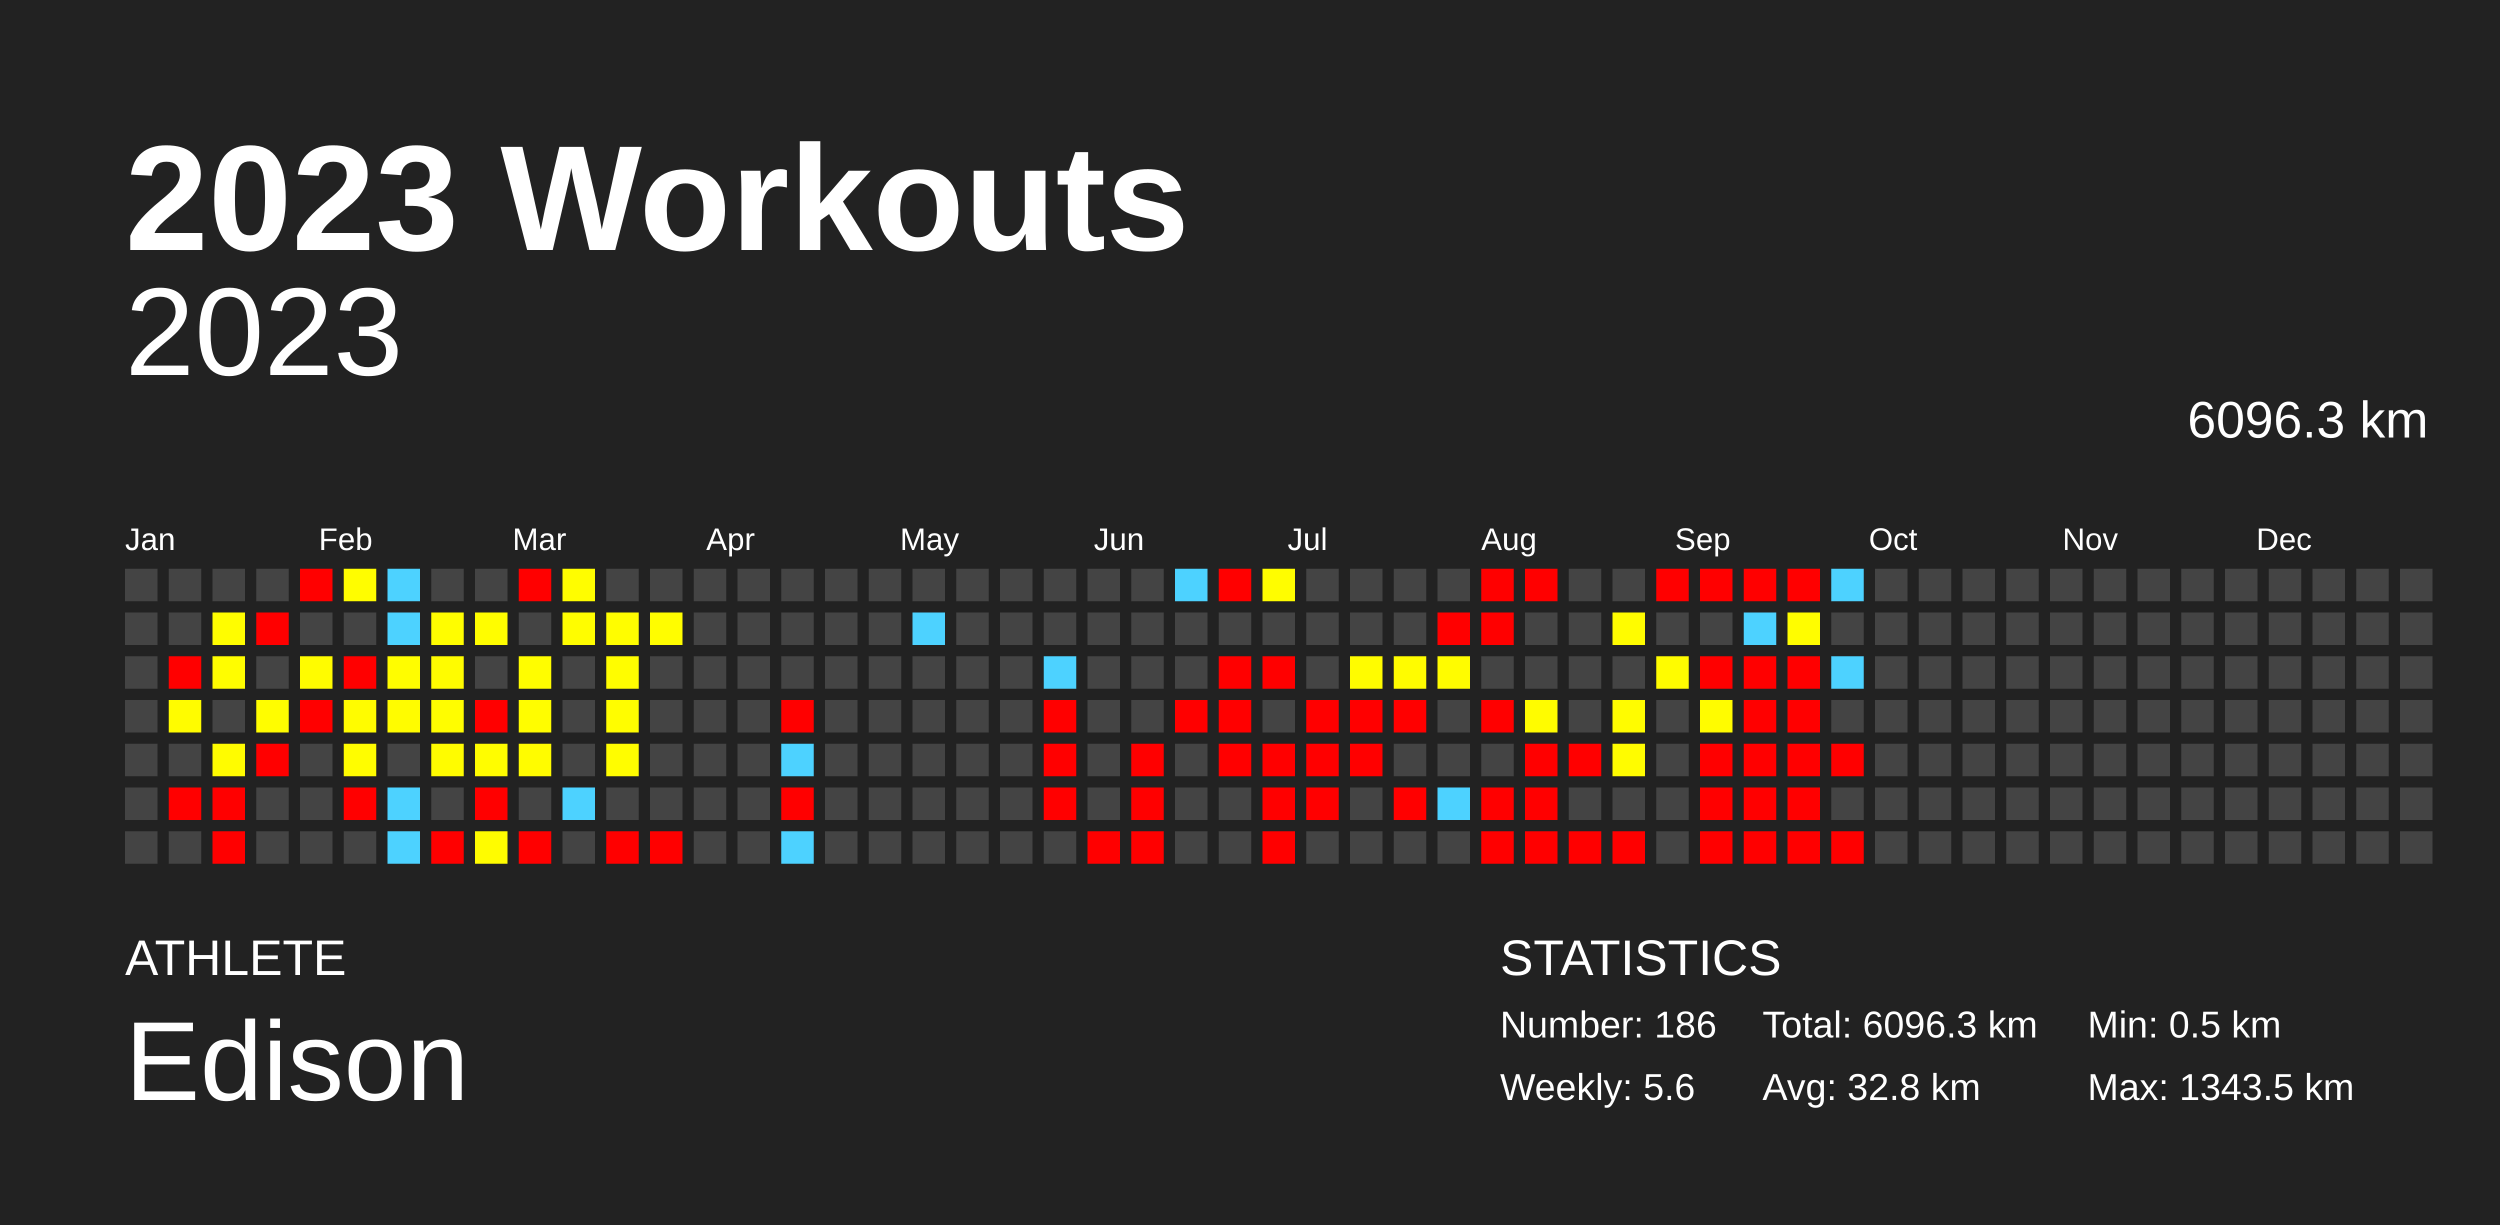
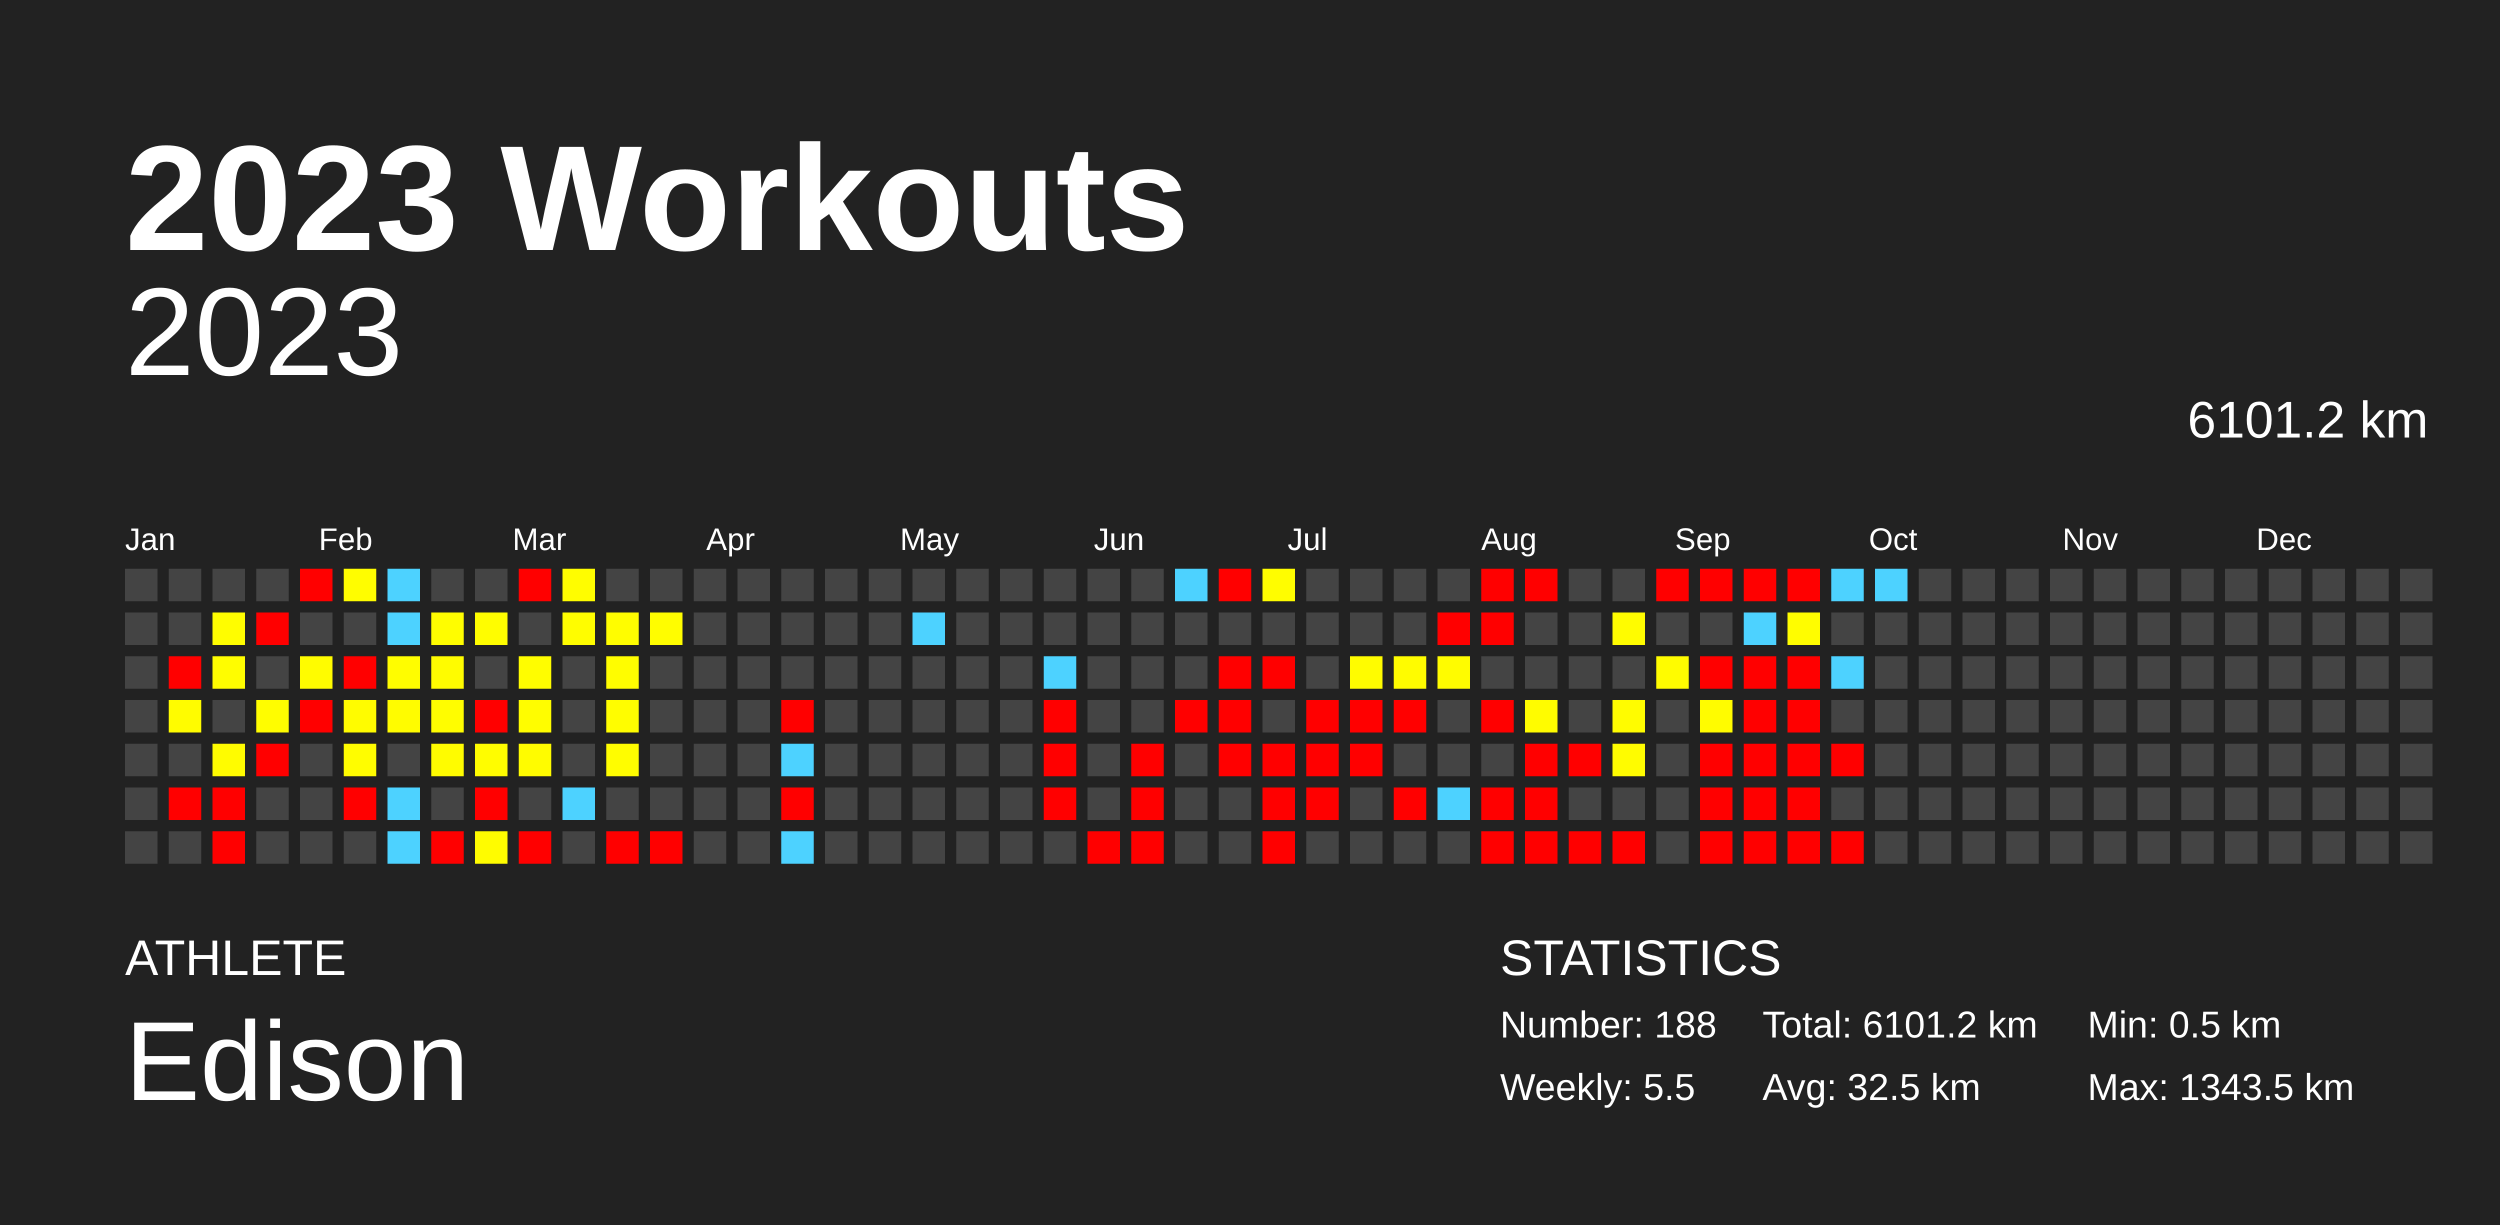
<svg xmlns="http://www.w3.org/2000/svg" baseProfile="full" height="98mm" version="1.1" viewBox="0,0,200,98" width="200mm">
  <defs />
  <rect fill="#222222" height="98" width="200" x="0" y="0" />
  <text fill="#FFFFFF" style="font-size:12px; font-family:Arial; font-weight:bold;" x="10" y="20">2023 Workouts</text>
  <text fill="#FFFFFF" style="font-size:4px; font-family:Arial" x="10" y="78">ATHLETE</text>
  <text fill="#FFFFFF" style="font-size:9px; font-family:Arial" x="10" y="88">Edison</text>
  <text fill="#FFFFFF" style="font-size:4px; font-family:Arial" x="120" y="78">STATISTICS</text>
-   <text fill="#FFFFFF" style="font-size:3px; font-family:Arial" x="120" y="83">Number: 186</text>
-   <text fill="#FFFFFF" style="font-size:3px; font-family:Arial" x="120" y="88">Weekly: 5.6</text>
-   <text fill="#FFFFFF" style="font-size:3px; font-family:Arial" x="141" y="83">Total: 6096.3 km</text>
-   <text fill="#FFFFFF" style="font-size:3px; font-family:Arial" x="141" y="88">Avg: 32.8 km</text>
+   <text fill="#FFFFFF" style="font-size:3px; font-family:Arial" x="120" y="83">Number: 188</text>
+   <text fill="#FFFFFF" style="font-size:3px; font-family:Arial" x="120" y="88">Weekly: 5.5</text>
+   <text fill="#FFFFFF" style="font-size:3px; font-family:Arial" x="141" y="83">Total: 6101.2 km</text>
+   <text fill="#FFFFFF" style="font-size:3px; font-family:Arial" x="141" y="88">Avg: 32.5 km</text>
  <text fill="#FFFFFF" style="font-size:3px; font-family:Arial" x="167" y="83">Min: 0.5 km</text>
  <text fill="#FFFFFF" style="font-size:3px; font-family:Arial" x="167" y="88">Max: 1343.5 km</text>
  <text alignment-baseline="hanging" fill="#FFFFFF" style="font-size:10.0px; font-family:Arial;" x="10" y="30">2023</text>
-   <text alignment-baseline="hanging" fill="#FFFFFF" style="font-size:4.125px; font-family:Arial;" x="175" y="35">6096.3 km</text>
+   <text alignment-baseline="hanging" fill="#FFFFFF" style="font-size:4.125px; font-family:Arial;" x="175" y="35">6101.2 km</text>
  <text fill="#FFFFFF" style="font-size:2.5px; font-family:Arial" x="10.0" y="44">Jan</text>
  <text fill="#FFFFFF" style="font-size:2.5px; font-family:Arial" x="25.5" y="44">Feb</text>
  <text fill="#FFFFFF" style="font-size:2.5px; font-family:Arial" x="41.0" y="44">Mar</text>
  <text fill="#FFFFFF" style="font-size:2.5px; font-family:Arial" x="56.5" y="44">Apr</text>
  <text fill="#FFFFFF" style="font-size:2.5px; font-family:Arial" x="72.0" y="44">May</text>
  <text fill="#FFFFFF" style="font-size:2.5px; font-family:Arial" x="87.5" y="44">Jun</text>
  <text fill="#FFFFFF" style="font-size:2.5px; font-family:Arial" x="103.0" y="44">Jul</text>
  <text fill="#FFFFFF" style="font-size:2.5px; font-family:Arial" x="118.5" y="44">Aug</text>
  <text fill="#FFFFFF" style="font-size:2.5px; font-family:Arial" x="134.0" y="44">Sep</text>
  <text fill="#FFFFFF" style="font-size:2.5px; font-family:Arial" x="149.5" y="44">Oct</text>
  <text fill="#FFFFFF" style="font-size:2.5px; font-family:Arial" x="165.0" y="44">Nov</text>
  <text fill="#FFFFFF" style="font-size:2.5px; font-family:Arial" x="180.5" y="44">Dec</text>
  <rect fill="#444444" height="2.6" width="2.6" x="10.0" y="45.5" />
  <rect fill="#444444" height="2.6" width="2.6" x="10.0" y="49.0" />
  <rect fill="#444444" height="2.6" width="2.6" x="10.0" y="52.5" />
  <rect fill="#444444" height="2.6" width="2.6" x="10.0" y="56.0" />
  <rect fill="#444444" height="2.6" width="2.6" x="10.0" y="59.5" />
  <rect fill="#444444" height="2.6" width="2.6" x="10.0" y="63.0" />
  <rect fill="#444444" height="2.6" width="2.6" x="10.0" y="66.5" />
  <rect fill="#444444" height="2.6" width="2.6" x="13.5" y="45.5" />
  <rect fill="#444444" height="2.6" width="2.6" x="13.5" y="49.0" />
  <rect fill="red" height="2.6" width="2.6" x="13.5" y="52.5" />
  <rect fill="#fffc00" height="2.6" width="2.6" x="13.5" y="56.0" />
  <rect fill="#444444" height="2.6" width="2.6" x="13.5" y="59.5" />
  <rect fill="red" height="2.6" width="2.6" x="13.5" y="63.0" />
  <rect fill="#444444" height="2.6" width="2.6" x="13.5" y="66.5" />
  <rect fill="#444444" height="2.6" width="2.6" x="17.0" y="45.5" />
  <rect fill="#fffd00" height="2.6" width="2.6" x="17.0" y="49.0" />
  <rect fill="#fffd00" height="2.6" width="2.6" x="17.0" y="52.5" />
  <rect fill="#444444" height="2.6" width="2.6" x="17.0" y="56.0" />
  <rect fill="#fffc00" height="2.6" width="2.6" x="17.0" y="59.5" />
  <rect fill="red" height="2.6" width="2.6" x="17.0" y="63.0" />
  <rect fill="red" height="2.6" width="2.6" x="17.0" y="66.5" />
  <rect fill="#444444" height="2.6" width="2.6" x="20.5" y="45.5" />
  <rect fill="red" height="2.6" width="2.6" x="20.5" y="49.0" />
  <rect fill="#444444" height="2.6" width="2.6" x="20.5" y="52.5" />
  <rect fill="#fffd00" height="2.6" width="2.6" x="20.5" y="56.0" />
  <rect fill="red" height="2.6" width="2.6" x="20.5" y="59.5" />
  <rect fill="#444444" height="2.6" width="2.6" x="20.5" y="63.0" />
  <rect fill="#444444" height="2.6" width="2.6" x="20.5" y="66.5" />
  <rect fill="red" height="2.6" width="2.6" x="24.0" y="45.5" />
  <rect fill="#444444" height="2.6" width="2.6" x="24.0" y="49.0" />
  <rect fill="#fffc00" height="2.6" width="2.6" x="24.0" y="52.5" />
  <rect fill="red" height="2.6" width="2.6" x="24.0" y="56.0" />
  <rect fill="#444444" height="2.6" width="2.6" x="24.0" y="59.5" />
  <rect fill="#444444" height="2.6" width="2.6" x="24.0" y="63.0" />
  <rect fill="#444444" height="2.6" width="2.6" x="24.0" y="66.5" />
  <rect fill="#fffd00" height="2.6" width="2.6" x="27.5" y="45.5" />
  <rect fill="#444444" height="2.6" width="2.6" x="27.5" y="49.0" />
  <rect fill="red" height="2.6" width="2.6" x="27.5" y="52.5" />
  <rect fill="#fffc00" height="2.6" width="2.6" x="27.5" y="56.0" />
  <rect fill="#fffd00" height="2.6" width="2.6" x="27.5" y="59.5" />
  <rect fill="red" height="2.6" width="2.6" x="27.5" y="63.0" />
  <rect fill="#444444" height="2.6" width="2.6" x="27.5" y="66.5" />
  <rect fill="#4dd2ff" height="2.6" width="2.6" x="31.0" y="45.5" />
  <rect fill="#4dd2ff" height="2.6" width="2.6" x="31.0" y="49.0" />
  <rect fill="#fffd00" height="2.6" width="2.6" x="31.0" y="52.5" />
  <rect fill="#fffc00" height="2.6" width="2.6" x="31.0" y="56.0" />
  <rect fill="#444444" height="2.6" width="2.6" x="31.0" y="59.5" />
  <rect fill="#4dd2ff" height="2.6" width="2.6" x="31.0" y="63.0" />
  <rect fill="#4dd2ff" height="2.6" width="2.6" x="31.0" y="66.5" />
  <rect fill="#444444" height="2.6" width="2.6" x="34.5" y="45.5" />
  <rect fill="#fffd00" height="2.6" width="2.6" x="34.5" y="49.0" />
  <rect fill="#fffc00" height="2.6" width="2.6" x="34.5" y="52.5" />
  <rect fill="#fffd00" height="2.6" width="2.6" x="34.5" y="56.0" />
  <rect fill="#fffc00" height="2.6" width="2.6" x="34.5" y="59.5" />
  <rect fill="#444444" height="2.6" width="2.6" x="34.5" y="63.0" />
  <rect fill="red" height="2.6" width="2.6" x="34.5" y="66.5" />
  <rect fill="#444444" height="2.6" width="2.6" x="38.0" y="45.5" />
  <rect fill="#fffd00" height="2.6" width="2.6" x="38.0" y="49.0" />
  <rect fill="#444444" height="2.6" width="2.6" x="38.0" y="52.5" />
  <rect fill="red" height="2.6" width="2.6" x="38.0" y="56.0" />
  <rect fill="#fffd00" height="2.6" width="2.6" x="38.0" y="59.5" />
  <rect fill="red" height="2.6" width="2.6" x="38.0" y="63.0" />
  <rect fill="#fffc00" height="2.6" width="2.6" x="38.0" y="66.5" />
  <rect fill="red" height="2.6" width="2.6" x="41.5" y="45.5" />
  <rect fill="#444444" height="2.6" width="2.6" x="41.5" y="49.0" />
  <rect fill="#fffd00" height="2.6" width="2.6" x="41.5" y="52.5" />
  <rect fill="#fffd00" height="2.6" width="2.6" x="41.5" y="56.0" />
  <rect fill="#fffc00" height="2.6" width="2.6" x="41.5" y="59.5" />
  <rect fill="#444444" height="2.6" width="2.6" x="41.5" y="63.0" />
  <rect fill="red" height="2.6" width="2.6" x="41.5" y="66.5" />
  <rect fill="#fffd00" height="2.6" width="2.6" x="45.0" y="45.5" />
  <rect fill="#fffd00" height="2.6" width="2.6" x="45.0" y="49.0" />
  <rect fill="#444444" height="2.6" width="2.6" x="45.0" y="52.5" />
  <rect fill="#444444" height="2.6" width="2.6" x="45.0" y="56.0" />
  <rect fill="#444444" height="2.6" width="2.6" x="45.0" y="59.5" />
  <rect fill="#4dd2ff" height="2.6" width="2.6" x="45.0" y="63.0" />
  <rect fill="#444444" height="2.6" width="2.6" x="45.0" y="66.5" />
  <rect fill="#444444" height="2.6" width="2.6" x="48.5" y="45.5" />
  <rect fill="#fffd00" height="2.6" width="2.6" x="48.5" y="49.0" />
  <rect fill="#fffd00" height="2.6" width="2.6" x="48.5" y="52.5" />
  <rect fill="#fffd00" height="2.6" width="2.6" x="48.5" y="56.0" />
  <rect fill="#fffd00" height="2.6" width="2.6" x="48.5" y="59.5" />
  <rect fill="#444444" height="2.6" width="2.6" x="48.5" y="63.0" />
  <rect fill="red" height="2.6" width="2.6" x="48.5" y="66.5" />
  <rect fill="#444444" height="2.6" width="2.6" x="52.0" y="45.5" />
  <rect fill="#fffd00" height="2.6" width="2.6" x="52.0" y="49.0" />
  <rect fill="#444444" height="2.6" width="2.6" x="52.0" y="52.5" />
  <rect fill="#444444" height="2.6" width="2.6" x="52.0" y="56.0" />
  <rect fill="#444444" height="2.6" width="2.6" x="52.0" y="59.5" />
  <rect fill="#444444" height="2.6" width="2.6" x="52.0" y="63.0" />
  <rect fill="red" height="2.6" width="2.6" x="52.0" y="66.5" />
  <rect fill="#444444" height="2.6" width="2.6" x="55.5" y="45.5" />
  <rect fill="#444444" height="2.6" width="2.6" x="55.5" y="49.0" />
  <rect fill="#444444" height="2.6" width="2.6" x="55.5" y="52.5" />
  <rect fill="#444444" height="2.6" width="2.6" x="55.5" y="56.0" />
  <rect fill="#444444" height="2.6" width="2.6" x="55.5" y="59.5" />
  <rect fill="#444444" height="2.6" width="2.6" x="55.5" y="63.0" />
  <rect fill="#444444" height="2.6" width="2.6" x="55.5" y="66.5" />
  <rect fill="#444444" height="2.6" width="2.6" x="59.0" y="45.5" />
  <rect fill="#444444" height="2.6" width="2.6" x="59.0" y="49.0" />
  <rect fill="#444444" height="2.6" width="2.6" x="59.0" y="52.5" />
  <rect fill="#444444" height="2.6" width="2.6" x="59.0" y="56.0" />
  <rect fill="#444444" height="2.6" width="2.6" x="59.0" y="59.5" />
  <rect fill="#444444" height="2.6" width="2.6" x="59.0" y="63.0" />
  <rect fill="#444444" height="2.6" width="2.6" x="59.0" y="66.5" />
  <rect fill="#444444" height="2.6" width="2.6" x="62.5" y="45.5" />
  <rect fill="#444444" height="2.6" width="2.6" x="62.5" y="49.0" />
  <rect fill="#444444" height="2.6" width="2.6" x="62.5" y="52.5" />
  <rect fill="red" height="2.6" width="2.6" x="62.5" y="56.0" />
  <rect fill="#4dd2ff" height="2.6" width="2.6" x="62.5" y="59.5" />
  <rect fill="red" height="2.6" width="2.6" x="62.5" y="63.0" />
  <rect fill="#4dd2ff" height="2.6" width="2.6" x="62.5" y="66.5" />
  <rect fill="#444444" height="2.6" width="2.6" x="66.0" y="45.5" />
  <rect fill="#444444" height="2.6" width="2.6" x="66.0" y="49.0" />
  <rect fill="#444444" height="2.6" width="2.6" x="66.0" y="52.5" />
  <rect fill="#444444" height="2.6" width="2.6" x="66.0" y="56.0" />
  <rect fill="#444444" height="2.6" width="2.6" x="66.0" y="59.5" />
  <rect fill="#444444" height="2.6" width="2.6" x="66.0" y="63.0" />
  <rect fill="#444444" height="2.6" width="2.6" x="66.0" y="66.5" />
  <rect fill="#444444" height="2.6" width="2.6" x="69.5" y="45.5" />
  <rect fill="#444444" height="2.6" width="2.6" x="69.5" y="49.0" />
  <rect fill="#444444" height="2.6" width="2.6" x="69.5" y="52.5" />
  <rect fill="#444444" height="2.6" width="2.6" x="69.5" y="56.0" />
  <rect fill="#444444" height="2.6" width="2.6" x="69.5" y="59.5" />
  <rect fill="#444444" height="2.6" width="2.6" x="69.5" y="63.0" />
  <rect fill="#444444" height="2.6" width="2.6" x="69.5" y="66.5" />
  <rect fill="#444444" height="2.6" width="2.6" x="73.0" y="45.5" />
  <rect fill="#4dd2ff" height="2.6" width="2.6" x="73.0" y="49.0" />
  <rect fill="#444444" height="2.6" width="2.6" x="73.0" y="52.5" />
  <rect fill="#444444" height="2.6" width="2.6" x="73.0" y="56.0" />
  <rect fill="#444444" height="2.6" width="2.6" x="73.0" y="59.5" />
  <rect fill="#444444" height="2.6" width="2.6" x="73.0" y="63.0" />
  <rect fill="#444444" height="2.6" width="2.6" x="73.0" y="66.5" />
  <rect fill="#444444" height="2.6" width="2.6" x="76.5" y="45.5" />
  <rect fill="#444444" height="2.6" width="2.6" x="76.5" y="49.0" />
  <rect fill="#444444" height="2.6" width="2.6" x="76.5" y="52.5" />
  <rect fill="#444444" height="2.6" width="2.6" x="76.5" y="56.0" />
  <rect fill="#444444" height="2.6" width="2.6" x="76.5" y="59.5" />
  <rect fill="#444444" height="2.6" width="2.6" x="76.5" y="63.0" />
  <rect fill="#444444" height="2.6" width="2.6" x="76.5" y="66.5" />
  <rect fill="#444444" height="2.6" width="2.6" x="80.0" y="45.5" />
  <rect fill="#444444" height="2.6" width="2.6" x="80.0" y="49.0" />
  <rect fill="#444444" height="2.6" width="2.6" x="80.0" y="52.5" />
  <rect fill="#444444" height="2.6" width="2.6" x="80.0" y="56.0" />
  <rect fill="#444444" height="2.6" width="2.6" x="80.0" y="59.5" />
  <rect fill="#444444" height="2.6" width="2.6" x="80.0" y="63.0" />
  <rect fill="#444444" height="2.6" width="2.6" x="80.0" y="66.5" />
  <rect fill="#444444" height="2.6" width="2.6" x="83.5" y="45.5" />
  <rect fill="#444444" height="2.6" width="2.6" x="83.5" y="49.0" />
  <rect fill="#4dd2ff" height="2.6" width="2.6" x="83.5" y="52.5" />
  <rect fill="red" height="2.6" width="2.6" x="83.5" y="56.0" />
  <rect fill="red" height="2.6" width="2.6" x="83.5" y="59.5" />
  <rect fill="red" height="2.6" width="2.6" x="83.5" y="63.0" />
  <rect fill="#444444" height="2.6" width="2.6" x="83.5" y="66.5" />
  <rect fill="#444444" height="2.6" width="2.6" x="87.0" y="45.5" />
  <rect fill="#444444" height="2.6" width="2.6" x="87.0" y="49.0" />
  <rect fill="#444444" height="2.6" width="2.6" x="87.0" y="52.5" />
  <rect fill="#444444" height="2.6" width="2.6" x="87.0" y="56.0" />
  <rect fill="#444444" height="2.6" width="2.6" x="87.0" y="59.5" />
  <rect fill="#444444" height="2.6" width="2.6" x="87.0" y="63.0" />
  <rect fill="red" height="2.6" width="2.6" x="87.0" y="66.5" />
  <rect fill="#444444" height="2.6" width="2.6" x="90.5" y="45.5" />
  <rect fill="#444444" height="2.6" width="2.6" x="90.5" y="49.0" />
  <rect fill="#444444" height="2.6" width="2.6" x="90.5" y="52.5" />
  <rect fill="#444444" height="2.6" width="2.6" x="90.5" y="56.0" />
  <rect fill="red" height="2.6" width="2.6" x="90.5" y="59.5" />
  <rect fill="red" height="2.6" width="2.6" x="90.5" y="63.0" />
  <rect fill="red" height="2.6" width="2.6" x="90.5" y="66.5" />
  <rect fill="#4dd2ff" height="2.6" width="2.6" x="94.0" y="45.5" />
  <rect fill="#444444" height="2.6" width="2.6" x="94.0" y="49.0" />
  <rect fill="#444444" height="2.6" width="2.6" x="94.0" y="52.5" />
  <rect fill="red" height="2.6" width="2.6" x="94.0" y="56.0" />
  <rect fill="#444444" height="2.6" width="2.6" x="94.0" y="59.5" />
  <rect fill="#444444" height="2.6" width="2.6" x="94.0" y="63.0" />
  <rect fill="#444444" height="2.6" width="2.6" x="94.0" y="66.5" />
  <rect fill="red" height="2.6" width="2.6" x="97.5" y="45.5" />
  <rect fill="#444444" height="2.6" width="2.6" x="97.5" y="49.0" />
  <rect fill="red" height="2.6" width="2.6" x="97.5" y="52.5" />
  <rect fill="red" height="2.6" width="2.6" x="97.5" y="56.0" />
  <rect fill="red" height="2.6" width="2.6" x="97.5" y="59.5" />
  <rect fill="#444444" height="2.6" width="2.6" x="97.5" y="63.0" />
  <rect fill="#444444" height="2.6" width="2.6" x="97.5" y="66.5" />
  <rect fill="#fffd00" height="2.6" width="2.6" x="101.0" y="45.5" />
  <rect fill="#444444" height="2.6" width="2.6" x="101.0" y="49.0" />
  <rect fill="red" height="2.6" width="2.6" x="101.0" y="52.5" />
  <rect fill="#444444" height="2.6" width="2.6" x="101.0" y="56.0" />
  <rect fill="red" height="2.6" width="2.6" x="101.0" y="59.5" />
  <rect fill="red" height="2.6" width="2.6" x="101.0" y="63.0" />
  <rect fill="red" height="2.6" width="2.6" x="101.0" y="66.5" />
  <rect fill="#444444" height="2.6" width="2.6" x="104.5" y="45.5" />
  <rect fill="#444444" height="2.6" width="2.6" x="104.5" y="49.0" />
  <rect fill="#444444" height="2.6" width="2.6" x="104.5" y="52.5" />
  <rect fill="red" height="2.6" width="2.6" x="104.5" y="56.0" />
  <rect fill="red" height="2.6" width="2.6" x="104.5" y="59.5" />
  <rect fill="red" height="2.6" width="2.6" x="104.5" y="63.0" />
  <rect fill="#444444" height="2.6" width="2.6" x="104.5" y="66.5" />
  <rect fill="#444444" height="2.6" width="2.6" x="108.0" y="45.5" />
  <rect fill="#444444" height="2.6" width="2.6" x="108.0" y="49.0" />
  <rect fill="#fffc00" height="2.6" width="2.6" x="108.0" y="52.5" />
  <rect fill="red" height="2.6" width="2.6" x="108.0" y="56.0" />
  <rect fill="red" height="2.6" width="2.6" x="108.0" y="59.5" />
  <rect fill="#444444" height="2.6" width="2.6" x="108.0" y="63.0" />
  <rect fill="#444444" height="2.6" width="2.6" x="108.0" y="66.5" />
  <rect fill="#444444" height="2.6" width="2.6" x="111.5" y="45.5" />
  <rect fill="#444444" height="2.6" width="2.6" x="111.5" y="49.0" />
  <rect fill="#fffc00" height="2.6" width="2.6" x="111.5" y="52.5" />
  <rect fill="red" height="2.6" width="2.6" x="111.5" y="56.0" />
  <rect fill="#444444" height="2.6" width="2.6" x="111.5" y="59.5" />
  <rect fill="red" height="2.6" width="2.6" x="111.5" y="63.0" />
  <rect fill="#444444" height="2.6" width="2.6" x="111.5" y="66.5" />
  <rect fill="#444444" height="2.6" width="2.6" x="115.0" y="45.5" />
  <rect fill="red" height="2.6" width="2.6" x="115.0" y="49.0" />
  <rect fill="#fffc00" height="2.6" width="2.6" x="115.0" y="52.5" />
  <rect fill="#444444" height="2.6" width="2.6" x="115.0" y="56.0" />
  <rect fill="#444444" height="2.6" width="2.6" x="115.0" y="59.5" />
  <rect fill="#4dd2ff" height="2.6" width="2.6" x="115.0" y="63.0" />
  <rect fill="#444444" height="2.6" width="2.6" x="115.0" y="66.5" />
  <rect fill="red" height="2.6" width="2.6" x="118.5" y="45.5" />
  <rect fill="red" height="2.6" width="2.6" x="118.5" y="49.0" />
  <rect fill="#444444" height="2.6" width="2.6" x="118.5" y="52.5" />
  <rect fill="red" height="2.6" width="2.6" x="118.5" y="56.0" />
  <rect fill="#444444" height="2.6" width="2.6" x="118.5" y="59.5" />
  <rect fill="red" height="2.6" width="2.6" x="118.5" y="63.0" />
  <rect fill="red" height="2.6" width="2.6" x="118.5" y="66.5" />
  <rect fill="red" height="2.6" width="2.6" x="122.0" y="45.5" />
  <rect fill="#444444" height="2.6" width="2.6" x="122.0" y="49.0" />
  <rect fill="#444444" height="2.6" width="2.6" x="122.0" y="52.5" />
  <rect fill="#fffc00" height="2.6" width="2.6" x="122.0" y="56.0" />
  <rect fill="red" height="2.6" width="2.6" x="122.0" y="59.5" />
  <rect fill="red" height="2.6" width="2.6" x="122.0" y="63.0" />
  <rect fill="red" height="2.6" width="2.6" x="122.0" y="66.5" />
  <rect fill="#444444" height="2.6" width="2.6" x="125.5" y="45.5" />
  <rect fill="#444444" height="2.6" width="2.6" x="125.5" y="49.0" />
  <rect fill="#444444" height="2.6" width="2.6" x="125.5" y="52.5" />
  <rect fill="#444444" height="2.6" width="2.6" x="125.5" y="56.0" />
  <rect fill="red" height="2.6" width="2.6" x="125.5" y="59.5" />
  <rect fill="#444444" height="2.6" width="2.6" x="125.5" y="63.0" />
  <rect fill="red" height="2.6" width="2.6" x="125.5" y="66.5" />
  <rect fill="#444444" height="2.6" width="2.6" x="129.0" y="45.5" />
  <rect fill="#fffc00" height="2.6" width="2.6" x="129.0" y="49.0" />
  <rect fill="#444444" height="2.6" width="2.6" x="129.0" y="52.5" />
  <rect fill="#fffc00" height="2.6" width="2.6" x="129.0" y="56.0" />
  <rect fill="#fffc00" height="2.6" width="2.6" x="129.0" y="59.5" />
  <rect fill="#444444" height="2.6" width="2.6" x="129.0" y="63.0" />
  <rect fill="red" height="2.6" width="2.6" x="129.0" y="66.5" />
  <rect fill="red" height="2.6" width="2.6" x="132.5" y="45.5" />
  <rect fill="#444444" height="2.6" width="2.6" x="132.5" y="49.0" />
  <rect fill="#fffc00" height="2.6" width="2.6" x="132.5" y="52.5" />
  <rect fill="#444444" height="2.6" width="2.6" x="132.5" y="56.0" />
  <rect fill="#444444" height="2.6" width="2.6" x="132.5" y="59.5" />
  <rect fill="#444444" height="2.6" width="2.6" x="132.5" y="63.0" />
  <rect fill="#444444" height="2.6" width="2.6" x="132.5" y="66.5" />
  <rect fill="red" height="2.6" width="2.6" x="136.0" y="45.5" />
  <rect fill="#444444" height="2.6" width="2.6" x="136.0" y="49.0" />
  <rect fill="red" height="2.6" width="2.6" x="136.0" y="52.5" />
  <rect fill="#fffc00" height="2.6" width="2.6" x="136.0" y="56.0" />
  <rect fill="red" height="2.6" width="2.6" x="136.0" y="59.5" />
  <rect fill="red" height="2.6" width="2.6" x="136.0" y="63.0" />
  <rect fill="red" height="2.6" width="2.6" x="136.0" y="66.5" />
  <rect fill="red" height="2.6" width="2.6" x="139.5" y="45.5" />
  <rect fill="#4dd2ff" height="2.6" width="2.6" x="139.5" y="49.0" />
  <rect fill="red" height="2.6" width="2.6" x="139.5" y="52.5" />
  <rect fill="red" height="2.6" width="2.6" x="139.5" y="56.0" />
  <rect fill="red" height="2.6" width="2.6" x="139.5" y="59.5" />
  <rect fill="red" height="2.6" width="2.6" x="139.5" y="63.0" />
  <rect fill="red" height="2.6" width="2.6" x="139.5" y="66.5" />
  <rect fill="red" height="2.6" width="2.6" x="143.0" y="45.5" />
  <rect fill="#fffd00" height="2.6" width="2.6" x="143.0" y="49.0" />
  <rect fill="red" height="2.6" width="2.6" x="143.0" y="52.5" />
  <rect fill="red" height="2.6" width="2.6" x="143.0" y="56.0" />
  <rect fill="red" height="2.6" width="2.6" x="143.0" y="59.5" />
  <rect fill="red" height="2.6" width="2.6" x="143.0" y="63.0" />
  <rect fill="red" height="2.6" width="2.6" x="143.0" y="66.5" />
  <rect fill="#4dd2ff" height="2.6" width="2.6" x="146.5" y="45.5" />
  <rect fill="#444444" height="2.6" width="2.6" x="146.5" y="49.0" />
  <rect fill="#4dd2ff" height="2.6" width="2.6" x="146.5" y="52.5" />
  <rect fill="#444444" height="2.6" width="2.6" x="146.5" y="56.0" />
  <rect fill="red" height="2.6" width="2.6" x="146.5" y="59.5" />
  <rect fill="#444444" height="2.6" width="2.6" x="146.5" y="63.0" />
  <rect fill="red" height="2.6" width="2.6" x="146.5" y="66.5" />
-   <rect fill="#444444" height="2.6" width="2.6" x="150.0" y="45.5" />
+   <rect fill="#4dd2ff" height="2.6" width="2.6" x="150.0" y="45.5" />
  <rect fill="#444444" height="2.6" width="2.6" x="150.0" y="49.0" />
  <rect fill="#444444" height="2.6" width="2.6" x="150.0" y="52.5" />
  <rect fill="#444444" height="2.6" width="2.6" x="150.0" y="56.0" />
  <rect fill="#444444" height="2.6" width="2.6" x="150.0" y="59.5" />
  <rect fill="#444444" height="2.6" width="2.6" x="150.0" y="63.0" />
  <rect fill="#444444" height="2.6" width="2.6" x="150.0" y="66.5" />
  <rect fill="#444444" height="2.6" width="2.6" x="153.5" y="45.5" />
  <rect fill="#444444" height="2.6" width="2.6" x="153.5" y="49.0" />
  <rect fill="#444444" height="2.6" width="2.6" x="153.5" y="52.5" />
  <rect fill="#444444" height="2.6" width="2.6" x="153.5" y="56.0" />
  <rect fill="#444444" height="2.6" width="2.6" x="153.5" y="59.5" />
  <rect fill="#444444" height="2.6" width="2.6" x="153.5" y="63.0" />
  <rect fill="#444444" height="2.6" width="2.6" x="153.5" y="66.5" />
  <rect fill="#444444" height="2.6" width="2.6" x="157.0" y="45.5" />
  <rect fill="#444444" height="2.6" width="2.6" x="157.0" y="49.0" />
  <rect fill="#444444" height="2.6" width="2.6" x="157.0" y="52.5" />
  <rect fill="#444444" height="2.6" width="2.6" x="157.0" y="56.0" />
  <rect fill="#444444" height="2.6" width="2.6" x="157.0" y="59.5" />
  <rect fill="#444444" height="2.6" width="2.6" x="157.0" y="63.0" />
  <rect fill="#444444" height="2.6" width="2.6" x="157.0" y="66.5" />
  <rect fill="#444444" height="2.6" width="2.6" x="160.5" y="45.5" />
  <rect fill="#444444" height="2.6" width="2.6" x="160.5" y="49.0" />
  <rect fill="#444444" height="2.6" width="2.6" x="160.5" y="52.5" />
  <rect fill="#444444" height="2.6" width="2.6" x="160.5" y="56.0" />
  <rect fill="#444444" height="2.6" width="2.6" x="160.5" y="59.5" />
  <rect fill="#444444" height="2.6" width="2.6" x="160.5" y="63.0" />
  <rect fill="#444444" height="2.6" width="2.6" x="160.5" y="66.5" />
  <rect fill="#444444" height="2.6" width="2.6" x="164.0" y="45.5" />
  <rect fill="#444444" height="2.6" width="2.6" x="164.0" y="49.0" />
  <rect fill="#444444" height="2.6" width="2.6" x="164.0" y="52.5" />
  <rect fill="#444444" height="2.6" width="2.6" x="164.0" y="56.0" />
  <rect fill="#444444" height="2.6" width="2.6" x="164.0" y="59.5" />
  <rect fill="#444444" height="2.6" width="2.6" x="164.0" y="63.0" />
  <rect fill="#444444" height="2.6" width="2.6" x="164.0" y="66.5" />
  <rect fill="#444444" height="2.6" width="2.6" x="167.5" y="45.5" />
  <rect fill="#444444" height="2.6" width="2.6" x="167.5" y="49.0" />
  <rect fill="#444444" height="2.6" width="2.6" x="167.5" y="52.5" />
  <rect fill="#444444" height="2.6" width="2.6" x="167.5" y="56.0" />
  <rect fill="#444444" height="2.6" width="2.6" x="167.5" y="59.5" />
  <rect fill="#444444" height="2.6" width="2.6" x="167.5" y="63.0" />
  <rect fill="#444444" height="2.6" width="2.6" x="167.5" y="66.5" />
  <rect fill="#444444" height="2.6" width="2.6" x="171.0" y="45.5" />
  <rect fill="#444444" height="2.6" width="2.6" x="171.0" y="49.0" />
  <rect fill="#444444" height="2.6" width="2.6" x="171.0" y="52.5" />
  <rect fill="#444444" height="2.6" width="2.6" x="171.0" y="56.0" />
  <rect fill="#444444" height="2.6" width="2.6" x="171.0" y="59.5" />
  <rect fill="#444444" height="2.6" width="2.6" x="171.0" y="63.0" />
  <rect fill="#444444" height="2.6" width="2.6" x="171.0" y="66.5" />
  <rect fill="#444444" height="2.6" width="2.6" x="174.5" y="45.5" />
  <rect fill="#444444" height="2.6" width="2.6" x="174.5" y="49.0" />
  <rect fill="#444444" height="2.6" width="2.6" x="174.5" y="52.5" />
  <rect fill="#444444" height="2.6" width="2.6" x="174.5" y="56.0" />
  <rect fill="#444444" height="2.6" width="2.6" x="174.5" y="59.5" />
  <rect fill="#444444" height="2.6" width="2.6" x="174.5" y="63.0" />
  <rect fill="#444444" height="2.6" width="2.6" x="174.5" y="66.5" />
  <rect fill="#444444" height="2.6" width="2.6" x="178.0" y="45.5" />
  <rect fill="#444444" height="2.6" width="2.6" x="178.0" y="49.0" />
  <rect fill="#444444" height="2.6" width="2.6" x="178.0" y="52.5" />
  <rect fill="#444444" height="2.6" width="2.6" x="178.0" y="56.0" />
  <rect fill="#444444" height="2.6" width="2.6" x="178.0" y="59.5" />
  <rect fill="#444444" height="2.6" width="2.6" x="178.0" y="63.0" />
  <rect fill="#444444" height="2.6" width="2.6" x="178.0" y="66.5" />
  <rect fill="#444444" height="2.6" width="2.6" x="181.5" y="45.5" />
  <rect fill="#444444" height="2.6" width="2.6" x="181.5" y="49.0" />
  <rect fill="#444444" height="2.6" width="2.6" x="181.5" y="52.5" />
  <rect fill="#444444" height="2.6" width="2.6" x="181.5" y="56.0" />
  <rect fill="#444444" height="2.6" width="2.6" x="181.5" y="59.5" />
  <rect fill="#444444" height="2.6" width="2.6" x="181.5" y="63.0" />
  <rect fill="#444444" height="2.6" width="2.6" x="181.5" y="66.5" />
  <rect fill="#444444" height="2.6" width="2.6" x="185.0" y="45.5" />
  <rect fill="#444444" height="2.6" width="2.6" x="185.0" y="49.0" />
  <rect fill="#444444" height="2.6" width="2.6" x="185.0" y="52.5" />
  <rect fill="#444444" height="2.6" width="2.6" x="185.0" y="56.0" />
  <rect fill="#444444" height="2.6" width="2.6" x="185.0" y="59.5" />
  <rect fill="#444444" height="2.6" width="2.6" x="185.0" y="63.0" />
  <rect fill="#444444" height="2.6" width="2.6" x="185.0" y="66.5" />
  <rect fill="#444444" height="2.6" width="2.6" x="188.5" y="45.5" />
  <rect fill="#444444" height="2.6" width="2.6" x="188.5" y="49.0" />
  <rect fill="#444444" height="2.6" width="2.6" x="188.5" y="52.5" />
  <rect fill="#444444" height="2.6" width="2.6" x="188.5" y="56.0" />
  <rect fill="#444444" height="2.6" width="2.6" x="188.5" y="59.5" />
  <rect fill="#444444" height="2.6" width="2.6" x="188.5" y="63.0" />
  <rect fill="#444444" height="2.6" width="2.6" x="188.5" y="66.5" />
  <rect fill="#444444" height="2.6" width="2.6" x="192.0" y="45.5" />
  <rect fill="#444444" height="2.6" width="2.6" x="192.0" y="49.0" />
  <rect fill="#444444" height="2.6" width="2.6" x="192.0" y="52.5" />
  <rect fill="#444444" height="2.6" width="2.6" x="192.0" y="56.0" />
  <rect fill="#444444" height="2.6" width="2.6" x="192.0" y="59.5" />
  <rect fill="#444444" height="2.6" width="2.6" x="192.0" y="63.0" />
  <rect fill="#444444" height="2.6" width="2.6" x="192.0" y="66.5" />
</svg>
